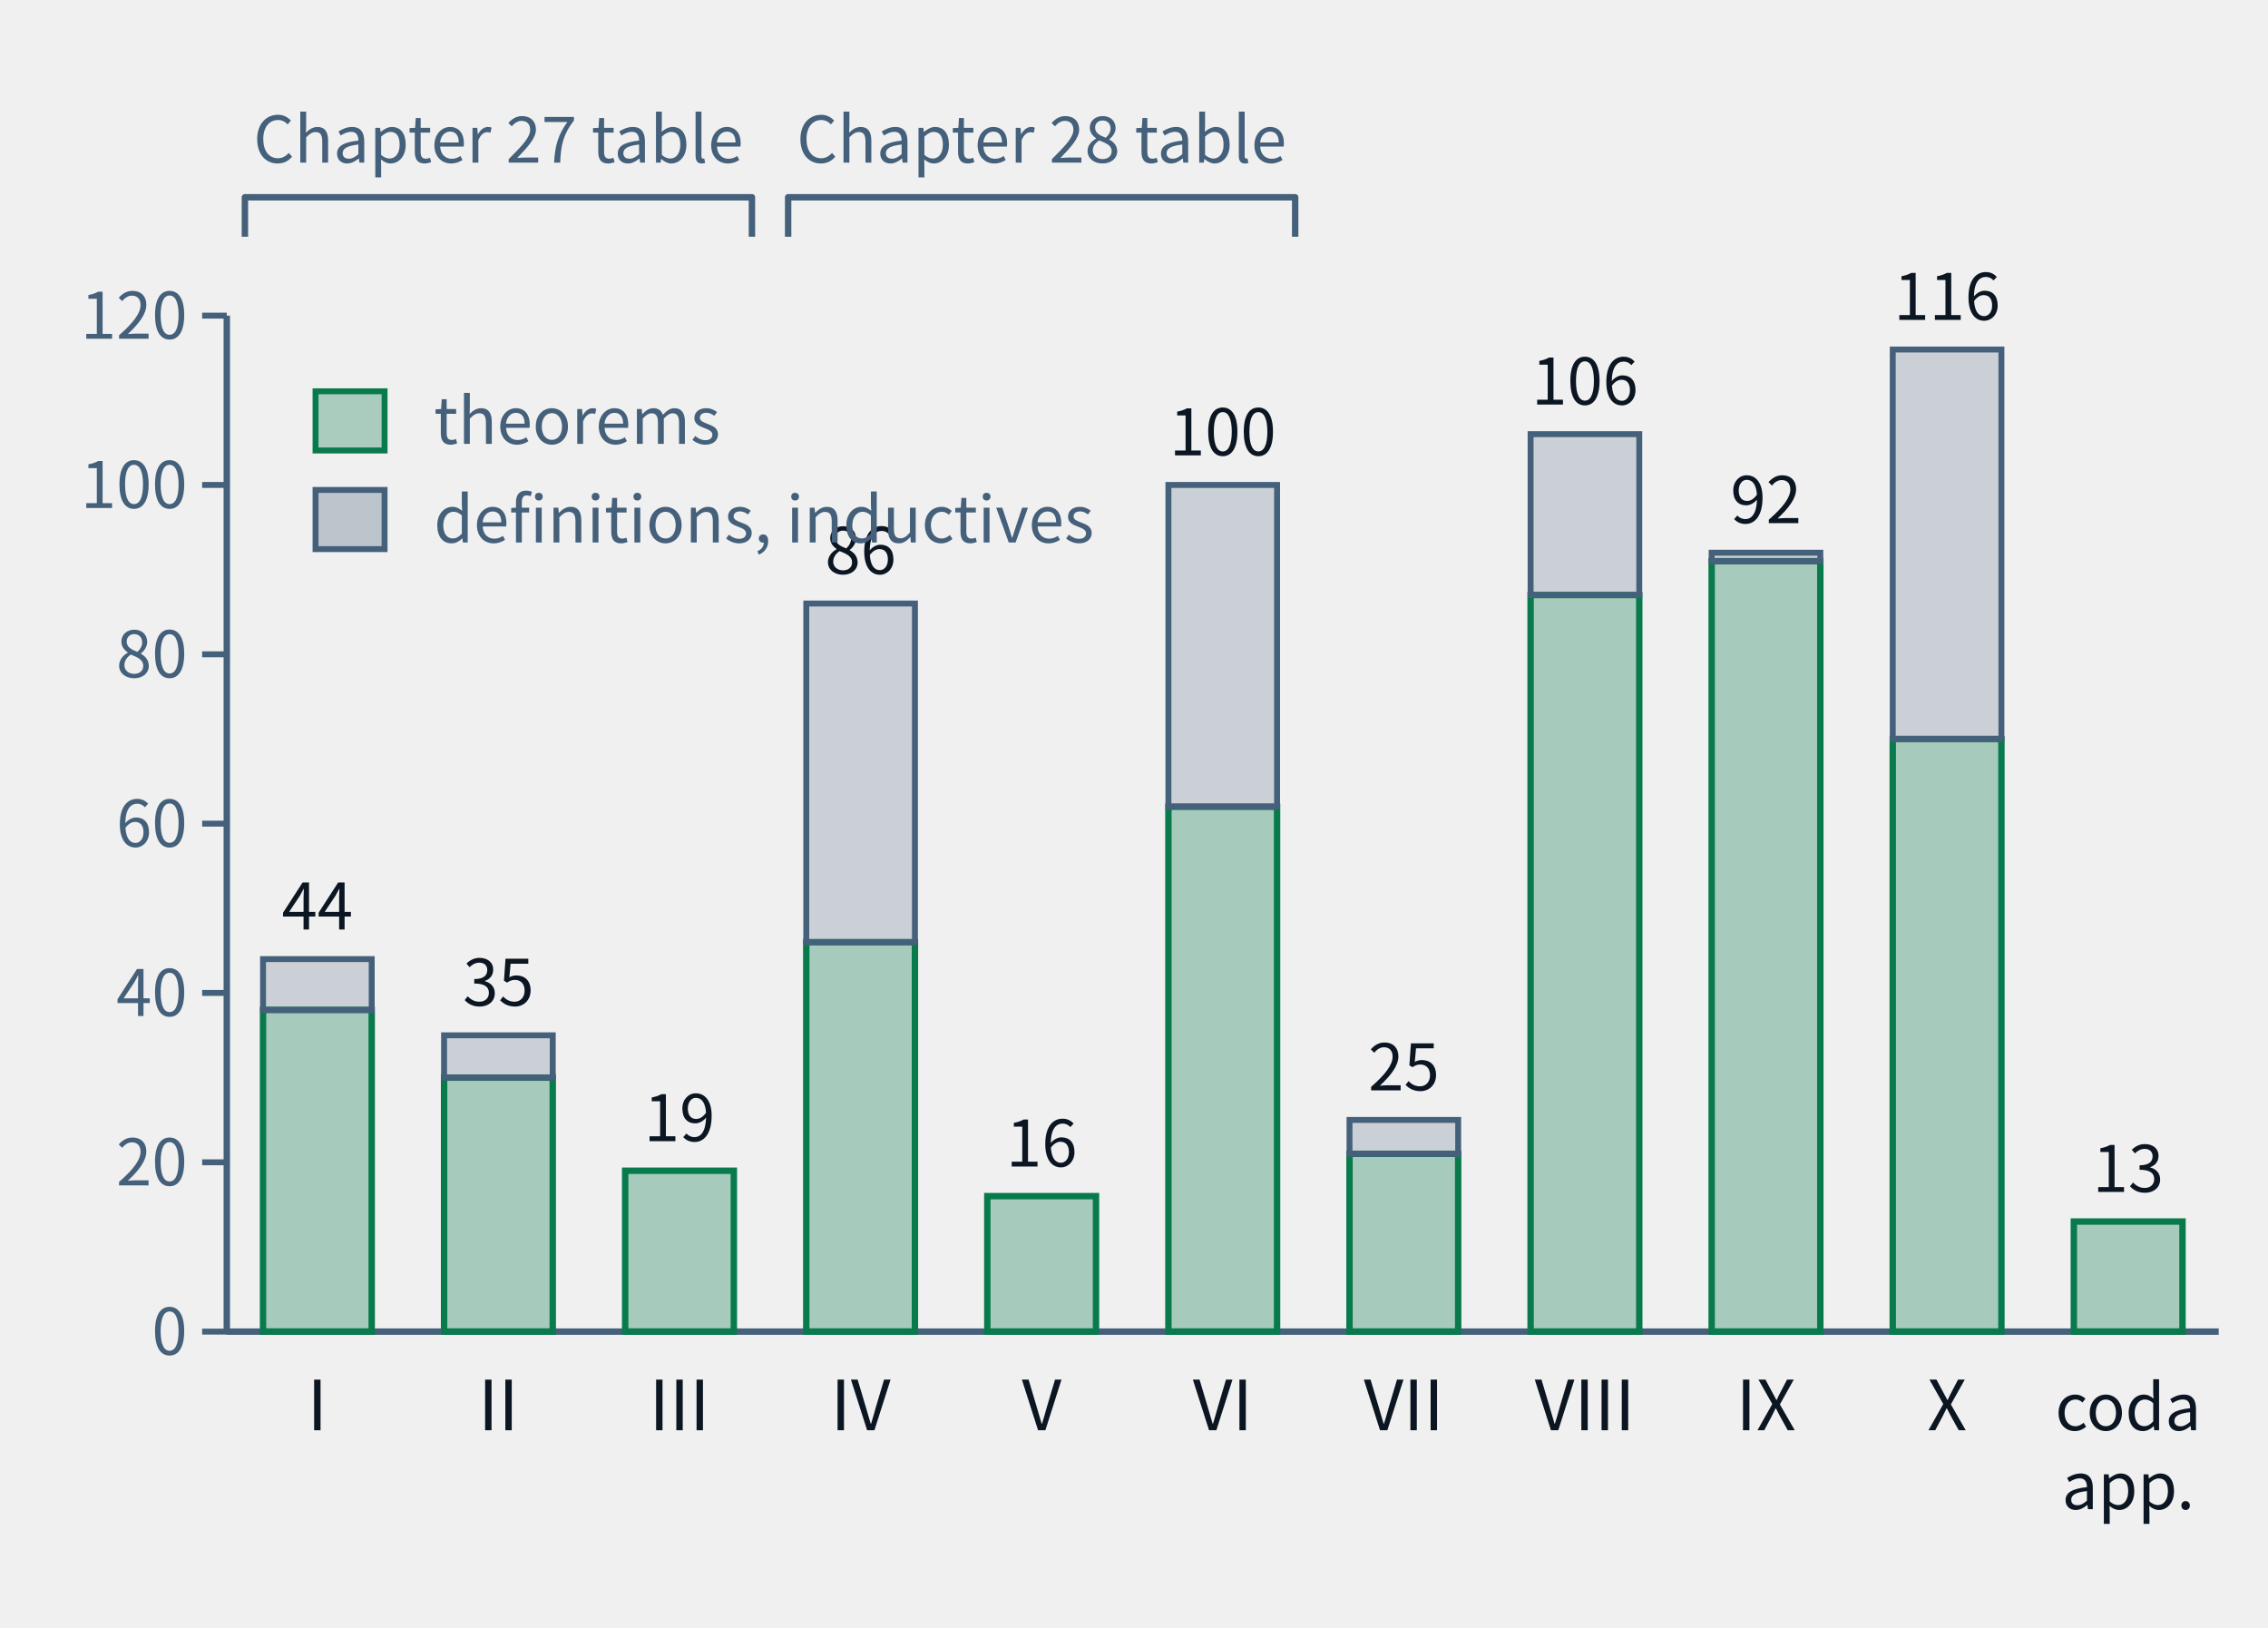
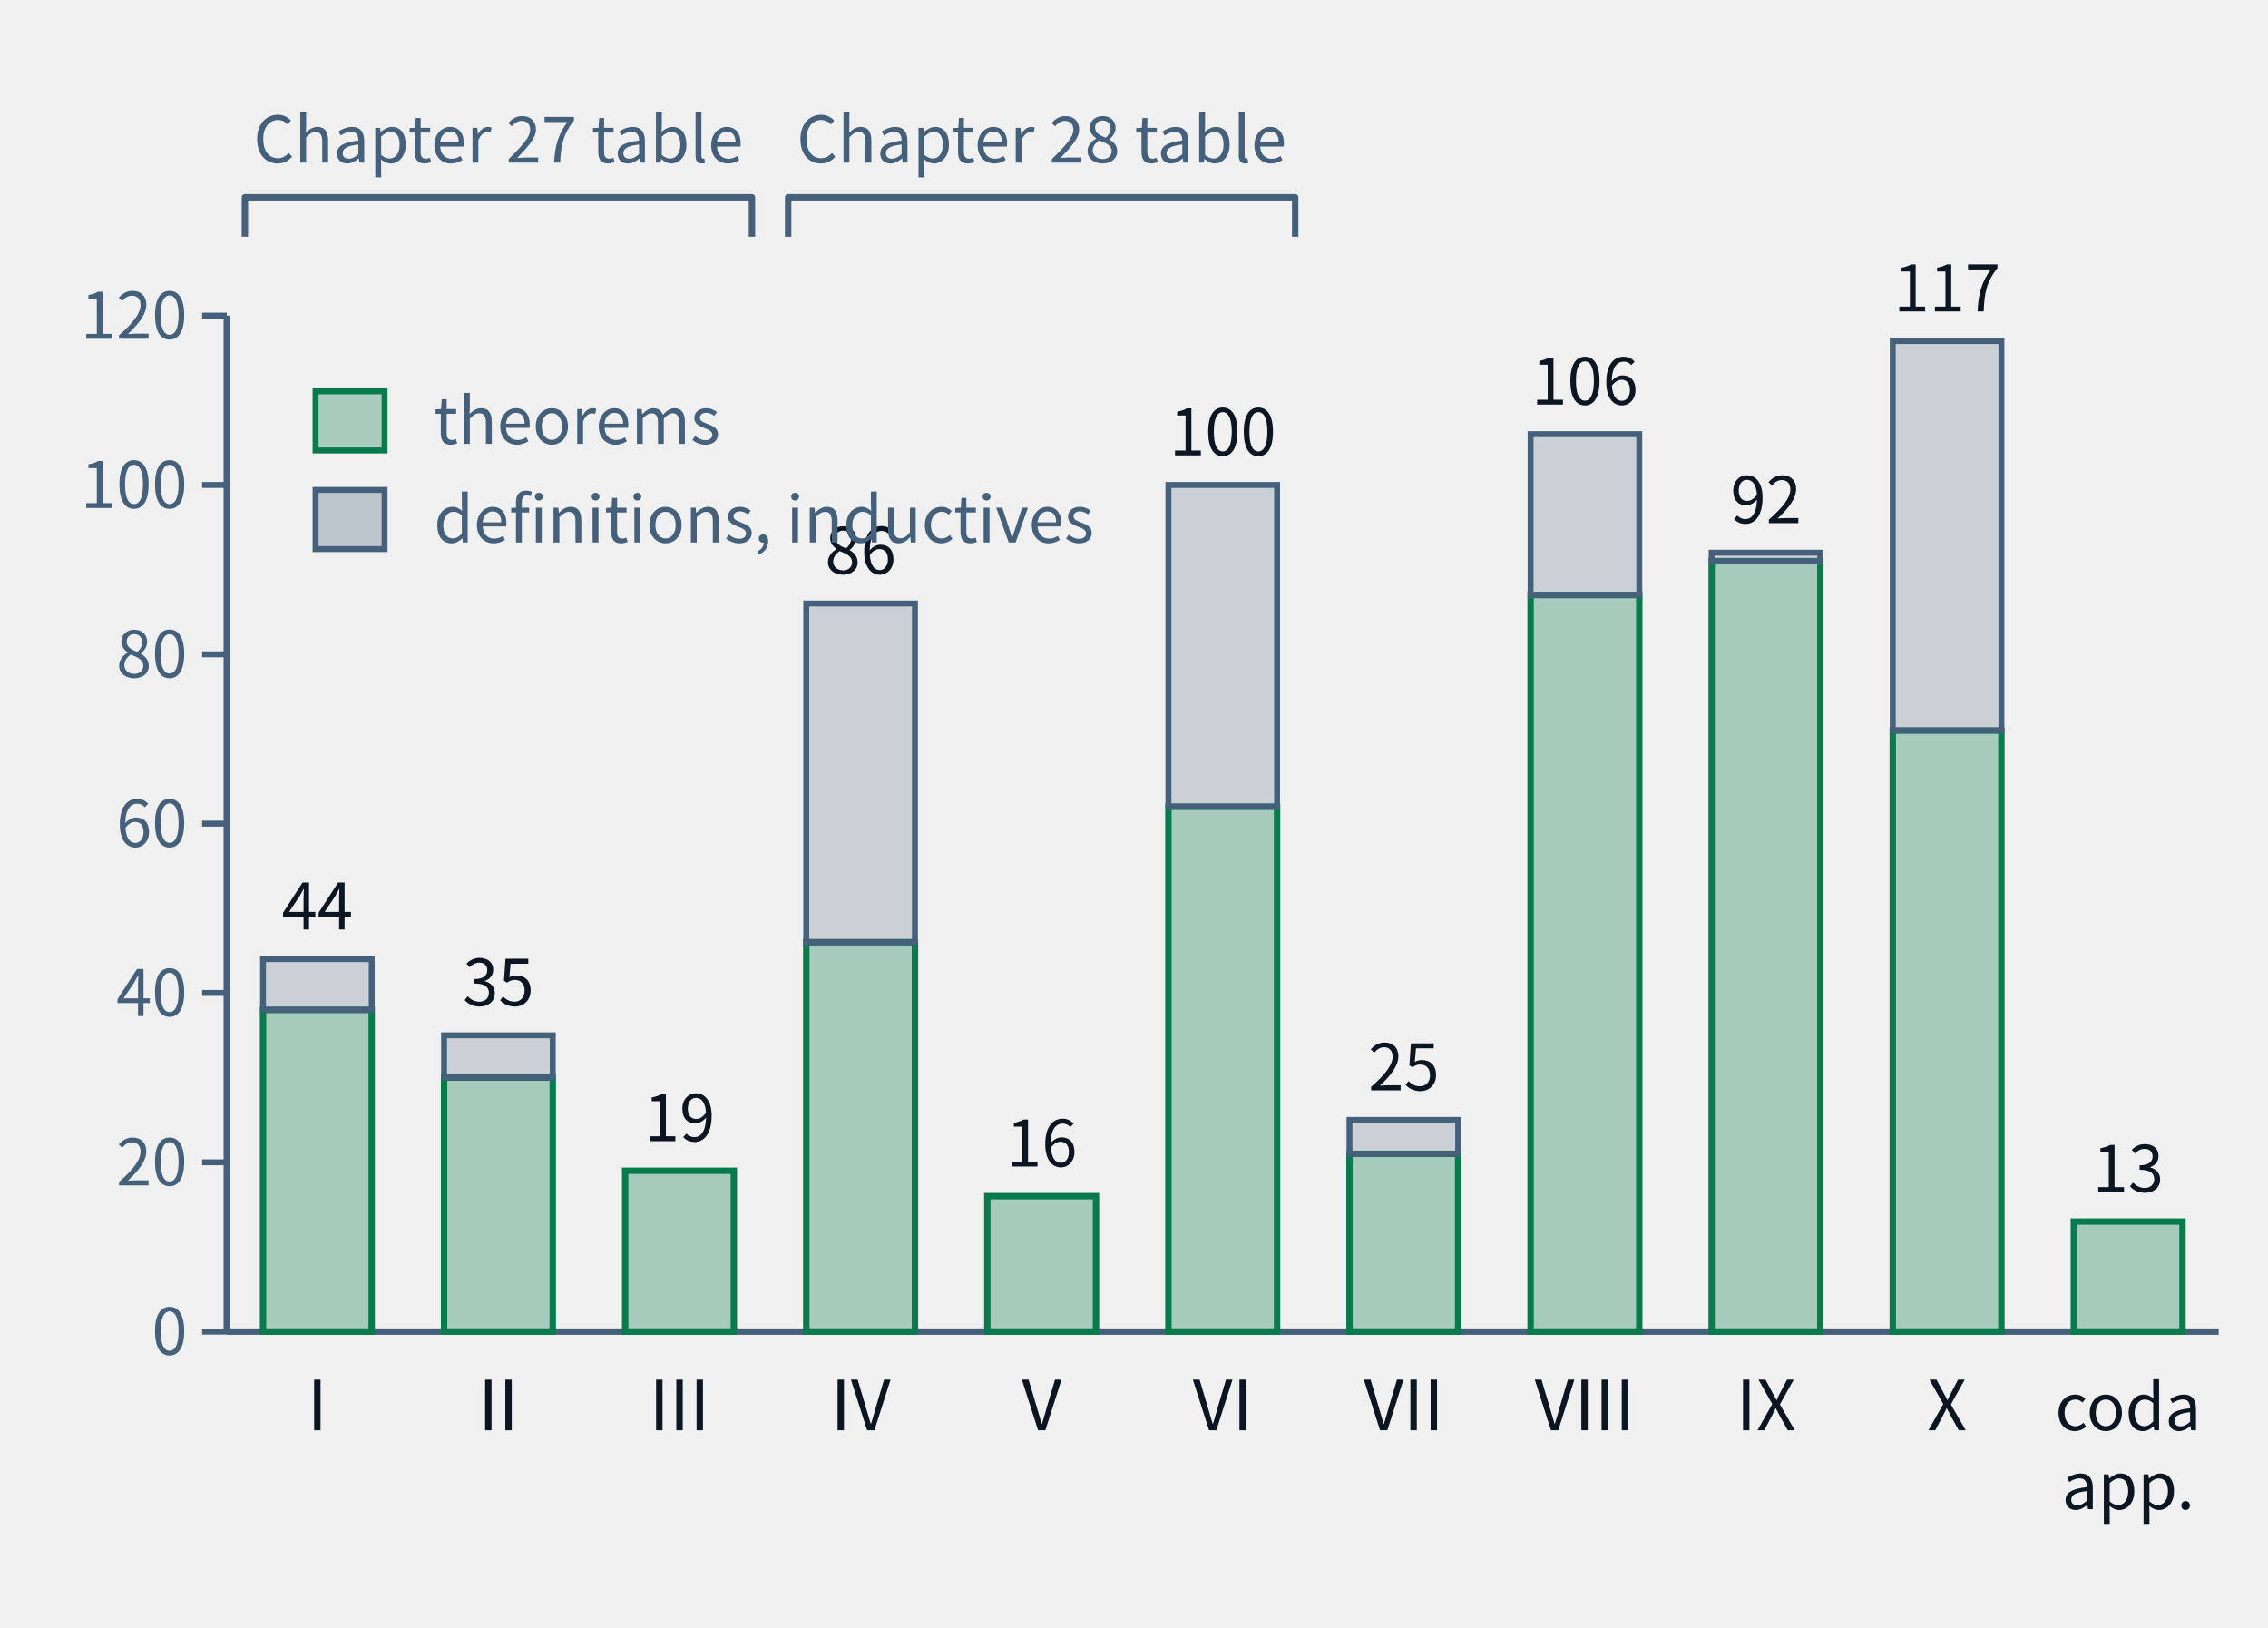
- <svg xmlns="http://www.w3.org/2000/svg" class="tr-fig" data-tr-fig="ch28-declaration-parts" data-lang="en" viewBox="0 0 460 330" width="460" height="330" font-family="'Noto Sans SC', 'Noto Sans CJK SC', 'Source Sans 3', 'PingFang SC', 'Microsoft YaHei', system-ui, sans-serif" role="img" aria-label="A bar chart. Along the bottom are Parts I to X and 'coda and appendices'; each bar is the number of distinct declarations the chapters of that part cite with lean=, green below for declarations of kind theorem in the lock, grey above for definitions and inductive types. I: 38 theorems, 6 other; II: 30 theorems, 5 other; III: 19 theorems, 0 other; IV: 46 theorems, 40 other; V: 16 theorems, 0 other; VI: 62 theorems, 38 other; VII: 21 theorems, 4 other; VIII: 87 theorems, 19 other; IX: 91 theorems, 1 other; X: 70 theorems, 46 other; coda and appendices: 13 theorems, 0 other. Two braces above the bars mark Parts I–III as the Chapter 27 audit table and Parts IV–VI as the Chapter 28 audit table.">
+ <svg xmlns="http://www.w3.org/2000/svg" class="tr-fig" data-tr-fig="ch28-declaration-parts" data-lang="en" viewBox="0 0 460 330" width="460" height="330" font-family="'Noto Sans SC', 'Noto Sans CJK SC', 'Source Sans 3', 'PingFang SC', 'Microsoft YaHei', system-ui, sans-serif" role="img" aria-label="A bar chart. Along the bottom are Parts I to X and 'coda and appendices'; each bar is the number of distinct declarations the chapters of that part cite with lean=, green below for declarations of kind theorem in the lock, grey above for definitions and inductive types. I: 38 theorems, 6 other; II: 30 theorems, 5 other; III: 19 theorems, 0 other; IV: 46 theorems, 40 other; V: 16 theorems, 0 other; VI: 62 theorems, 38 other; VII: 21 theorems, 4 other; VIII: 87 theorems, 19 other; IX: 91 theorems, 1 other; X: 71 theorems, 46 other; coda and appendices: 13 theorems, 0 other. Two braces above the bars mark Parts I–III as the Chapter 27 audit table and Parts IV–VI as the Chapter 28 audit table.">
  <style>.ts-ink{stroke:#0b1622}.tf-ink{fill:#0b1622}.ts-dim{stroke:#45607a}.tf-dim{fill:#45607a}.ts-faint{stroke:#9db3c4}.tf-faint{fill:#9db3c4}.ts-edge{stroke:#b9d0dd}.tf-edge{fill:#b9d0dd}.ts-hot{stroke:#5f9bb5}.tf-hot{fill:#5f9bb5}.ts-bg{stroke:#ffffff}.tf-bg{fill:#ffffff}.ts-panel{stroke:#eef5f9}.tf-panel{fill:#eef5f9}.ts-sheet{stroke:#f7fbfd}.tf-sheet{fill:#f7fbfd}.ts-cyan{stroke:#007c8a}.tf-cyan{fill:#007c8a}.ts-magenta{stroke:#b0128f}.tf-magenta{fill:#b0128f}.ts-amber{stroke:#946200}.tf-amber{fill:#946200}.ts-violet{stroke:#5a45c8}.tf-violet{fill:#5a45c8}.ts-ok{stroke:#087a4c}.tf-ok{fill:#087a4c}.ts-warn{stroke:#c21f3a}.tf-warn{fill:#c21f3a}.ts-blue{stroke:#1d5fd0}.tf-blue{fill:#1d5fd0}.ts-orange{stroke:#b85410}.tf-orange{fill:#b85410}.ts-sigma{stroke:#28405a}.tf-sigma{fill:#28405a}@media (prefers-color-scheme:dark){.ts-ink{stroke:#d4efff}.tf-ink{fill:#d4efff}.ts-dim{stroke:#6f8ea5}.tf-dim{fill:#6f8ea5}.ts-faint{stroke:#34506a}.tf-faint{fill:#34506a}.ts-edge{stroke:#143049}.tf-edge{fill:#143049}.ts-hot{stroke:#1f5d7c}.tf-hot{fill:#1f5d7c}.ts-bg{stroke:#03060c}.tf-bg{fill:#03060c}.ts-panel{stroke:#07101b}.tf-panel{fill:#07101b}.ts-sheet{stroke:#050c16}.tf-sheet{fill:#050c16}.ts-cyan{stroke:#19f0ff}.tf-cyan{fill:#19f0ff}.ts-magenta{stroke:#ff2fd0}.tf-magenta{fill:#ff2fd0}.ts-amber{stroke:#ffc83d}.tf-amber{fill:#ffc83d}.ts-violet{stroke:#9d8cff}.tf-violet{fill:#9d8cff}.ts-ok{stroke:#46ffb2}.tf-ok{fill:#46ffb2}.ts-warn{stroke:#ff5064}.tf-warn{fill:#ff5064}.ts-blue{stroke:#2a7bff}.tf-blue{fill:#2a7bff}.ts-orange{stroke:#ff8a3c}.tf-orange{fill:#ff8a3c}.ts-sigma{stroke:#cfe3ff}.tf-sigma{fill:#cfe3ff}}</style>
  <line x1="46" y1="64" x2="46" y2="270" class="ts-dim" stroke-width="1.3" fill="none" />
  <line x1="41" y1="270" x2="46" y2="270" class="ts-dim" stroke-width="1.2" fill="none" />
  <text class="tf-dim" x="38" y="274.68" font-size="13" text-anchor="end">0</text>
  <line x1="41" y1="235.67" x2="46" y2="235.67" class="ts-dim" stroke-width="1.2" fill="none" />
  <text class="tf-dim" x="38" y="240.35" font-size="13" text-anchor="end">20</text>
  <line x1="41" y1="201.33" x2="46" y2="201.33" class="ts-dim" stroke-width="1.2" fill="none" />
  <text class="tf-dim" x="38" y="206.01" font-size="13" text-anchor="end">40</text>
  <line x1="41" y1="167" x2="46" y2="167" class="ts-dim" stroke-width="1.2" fill="none" />
  <text class="tf-dim" x="38" y="171.68" font-size="13" text-anchor="end">60</text>
  <line x1="41" y1="132.67" x2="46" y2="132.67" class="ts-dim" stroke-width="1.2" fill="none" />
  <text class="tf-dim" x="38" y="137.35" font-size="13" text-anchor="end">80</text>
  <line x1="41" y1="98.33" x2="46" y2="98.33" class="ts-dim" stroke-width="1.2" fill="none" />
  <text class="tf-dim" x="38" y="103.01" font-size="13" text-anchor="end">100</text>
  <line x1="41" y1="64" x2="46" y2="64" class="ts-dim" stroke-width="1.2" fill="none" />
  <text class="tf-dim" x="38" y="68.68" font-size="13" text-anchor="end">120</text>
  <line x1="46" y1="270" x2="450" y2="270" class="ts-dim" stroke-width="1.3" fill="none" />
  <rect x="53.35" y="204.77" width="22.04" height="65.23" class="ts-ok tf-ok" stroke-width="1.3" fill-opacity="0.32" />
  <rect x="53.35" y="194.47" width="22.04" height="10.3" class="ts-dim tf-dim" stroke-width="1.2" fill-opacity="0.22" />
  <text class="tf-ink" x="64.36" y="188.47" font-size="13" text-anchor="middle">44</text>
  <text class="tf-ink" x="64.36" y="290" font-size="14" text-anchor="middle">I</text>
  <rect x="90.07" y="218.5" width="22.04" height="51.5" class="ts-ok tf-ok" stroke-width="1.3" fill-opacity="0.32" />
  <rect x="90.07" y="209.92" width="22.04" height="8.58" class="ts-dim tf-dim" stroke-width="1.2" fill-opacity="0.22" />
  <text class="tf-ink" x="101.09" y="203.92" font-size="13" text-anchor="middle">35</text>
  <text class="tf-ink" x="101.09" y="290" font-size="14" text-anchor="middle">II</text>
  <rect x="126.8" y="237.38" width="22.04" height="32.62" class="ts-ok tf-ok" stroke-width="1.3" fill-opacity="0.32" />
  <text class="tf-ink" x="137.82" y="231.38" font-size="13" text-anchor="middle">19</text>
  <text class="tf-ink" x="137.82" y="290" font-size="14" text-anchor="middle">III</text>
  <rect x="163.53" y="191.03" width="22.04" height="78.97" class="ts-ok tf-ok" stroke-width="1.3" fill-opacity="0.32" />
  <rect x="163.53" y="122.37" width="22.04" height="68.67" class="ts-dim tf-dim" stroke-width="1.2" fill-opacity="0.22" />
  <text class="tf-ink" x="174.55" y="116.37" font-size="13" text-anchor="middle">86</text>
  <text class="tf-ink" x="174.55" y="290" font-size="14" text-anchor="middle">IV</text>
  <rect x="200.25" y="242.53" width="22.04" height="27.47" class="ts-ok tf-ok" stroke-width="1.3" fill-opacity="0.32" />
  <text class="tf-ink" x="211.27" y="236.53" font-size="13" text-anchor="middle">16</text>
  <text class="tf-ink" x="211.27" y="290" font-size="14" text-anchor="middle">V</text>
  <rect x="236.98" y="163.57" width="22.04" height="106.43" class="ts-ok tf-ok" stroke-width="1.3" fill-opacity="0.32" />
  <rect x="236.98" y="98.33" width="22.04" height="65.23" class="ts-dim tf-dim" stroke-width="1.2" fill-opacity="0.22" />
  <text class="tf-ink" x="248" y="92.33" font-size="13" text-anchor="middle">100</text>
  <text class="tf-ink" x="248" y="290" font-size="14" text-anchor="middle">VI</text>
  <rect x="273.71" y="233.95" width="22.04" height="36.05" class="ts-ok tf-ok" stroke-width="1.3" fill-opacity="0.32" />
  <rect x="273.71" y="227.08" width="22.04" height="6.87" class="ts-dim tf-dim" stroke-width="1.2" fill-opacity="0.22" />
  <text class="tf-ink" x="284.73" y="221.08" font-size="13" text-anchor="middle">25</text>
  <text class="tf-ink" x="284.73" y="290" font-size="14" text-anchor="middle">VII</text>
  <rect x="310.44" y="120.65" width="22.04" height="149.35" class="ts-ok tf-ok" stroke-width="1.3" fill-opacity="0.32" />
  <rect x="310.44" y="88.03" width="22.04" height="32.62" class="ts-dim tf-dim" stroke-width="1.2" fill-opacity="0.22" />
  <text class="tf-ink" x="321.45" y="82.03" font-size="13" text-anchor="middle">106</text>
  <text class="tf-ink" x="321.45" y="290" font-size="14" text-anchor="middle">VIII</text>
  <rect x="347.16" y="113.78" width="22.04" height="156.22" class="ts-ok tf-ok" stroke-width="1.3" fill-opacity="0.32" />
  <rect x="347.16" y="112.07" width="22.04" height="1.72" class="ts-dim tf-dim" stroke-width="1.2" fill-opacity="0.22" />
  <text class="tf-ink" x="358.18" y="106.07" font-size="13" text-anchor="middle">92</text>
  <text class="tf-ink" x="358.18" y="290" font-size="14" text-anchor="middle">IX</text>
-   <rect x="383.89" y="149.83" width="22.04" height="120.17" class="ts-ok tf-ok" stroke-width="1.3" fill-opacity="0.32" />
-   <rect x="383.89" y="70.87" width="22.04" height="78.97" class="ts-dim tf-dim" stroke-width="1.2" fill-opacity="0.22" />
-   <text class="tf-ink" x="394.91" y="64.87" font-size="13" text-anchor="middle">116</text>
+   <rect x="383.89" y="148.12" width="22.04" height="121.88" class="ts-ok tf-ok" stroke-width="1.3" fill-opacity="0.32" />
+   <rect x="383.89" y="69.15" width="22.04" height="78.97" class="ts-dim tf-dim" stroke-width="1.2" fill-opacity="0.22" />
+   <text class="tf-ink" x="394.91" y="63.15" font-size="13" text-anchor="middle">117</text>
  <text class="tf-ink" x="394.91" y="290" font-size="14" text-anchor="middle">X</text>
  <rect x="420.62" y="247.68" width="22.04" height="22.32" class="ts-ok tf-ok" stroke-width="1.3" fill-opacity="0.32" />
  <text class="tf-ink" x="431.64" y="241.68" font-size="13" text-anchor="middle">13</text>
  <text class="tf-ink" x="431.64" y="290" font-size="13" text-anchor="middle">coda</text>
  <text class="tf-ink" x="431.64" y="306" font-size="13" text-anchor="middle">app.</text>
  <path d="M49.67 48 L49.67 40 L152.51 40 L152.51 48" class="ts-dim" stroke-width="1.3" stroke-linejoin="round" fill="none" />
  <text class="tf-dim" x="101.09" y="32.98" font-size="13" text-anchor="middle">Chapter 27 table</text>
  <path d="M159.85 48 L159.85 40 L262.69 40 L262.69 48" class="ts-dim" stroke-width="1.3" stroke-linejoin="round" fill="none" />
  <text class="tf-dim" x="211.27" y="32.98" font-size="13" text-anchor="middle">Chapter 28 table</text>
  <rect x="64" y="79.34" width="14" height="12" class="ts-ok tf-ok" stroke-width="1.2" fill-opacity="0.3" />
  <text class="tf-dim" x="88" y="90" font-size="13">theorems</text>
  <rect x="64" y="99.34" width="14" height="12" class="ts-dim tf-dim" stroke-width="1.2" fill-opacity="0.3" />
  <text class="tf-dim" x="88" y="110" font-size="13">definitions, inductives</text>
</svg>
